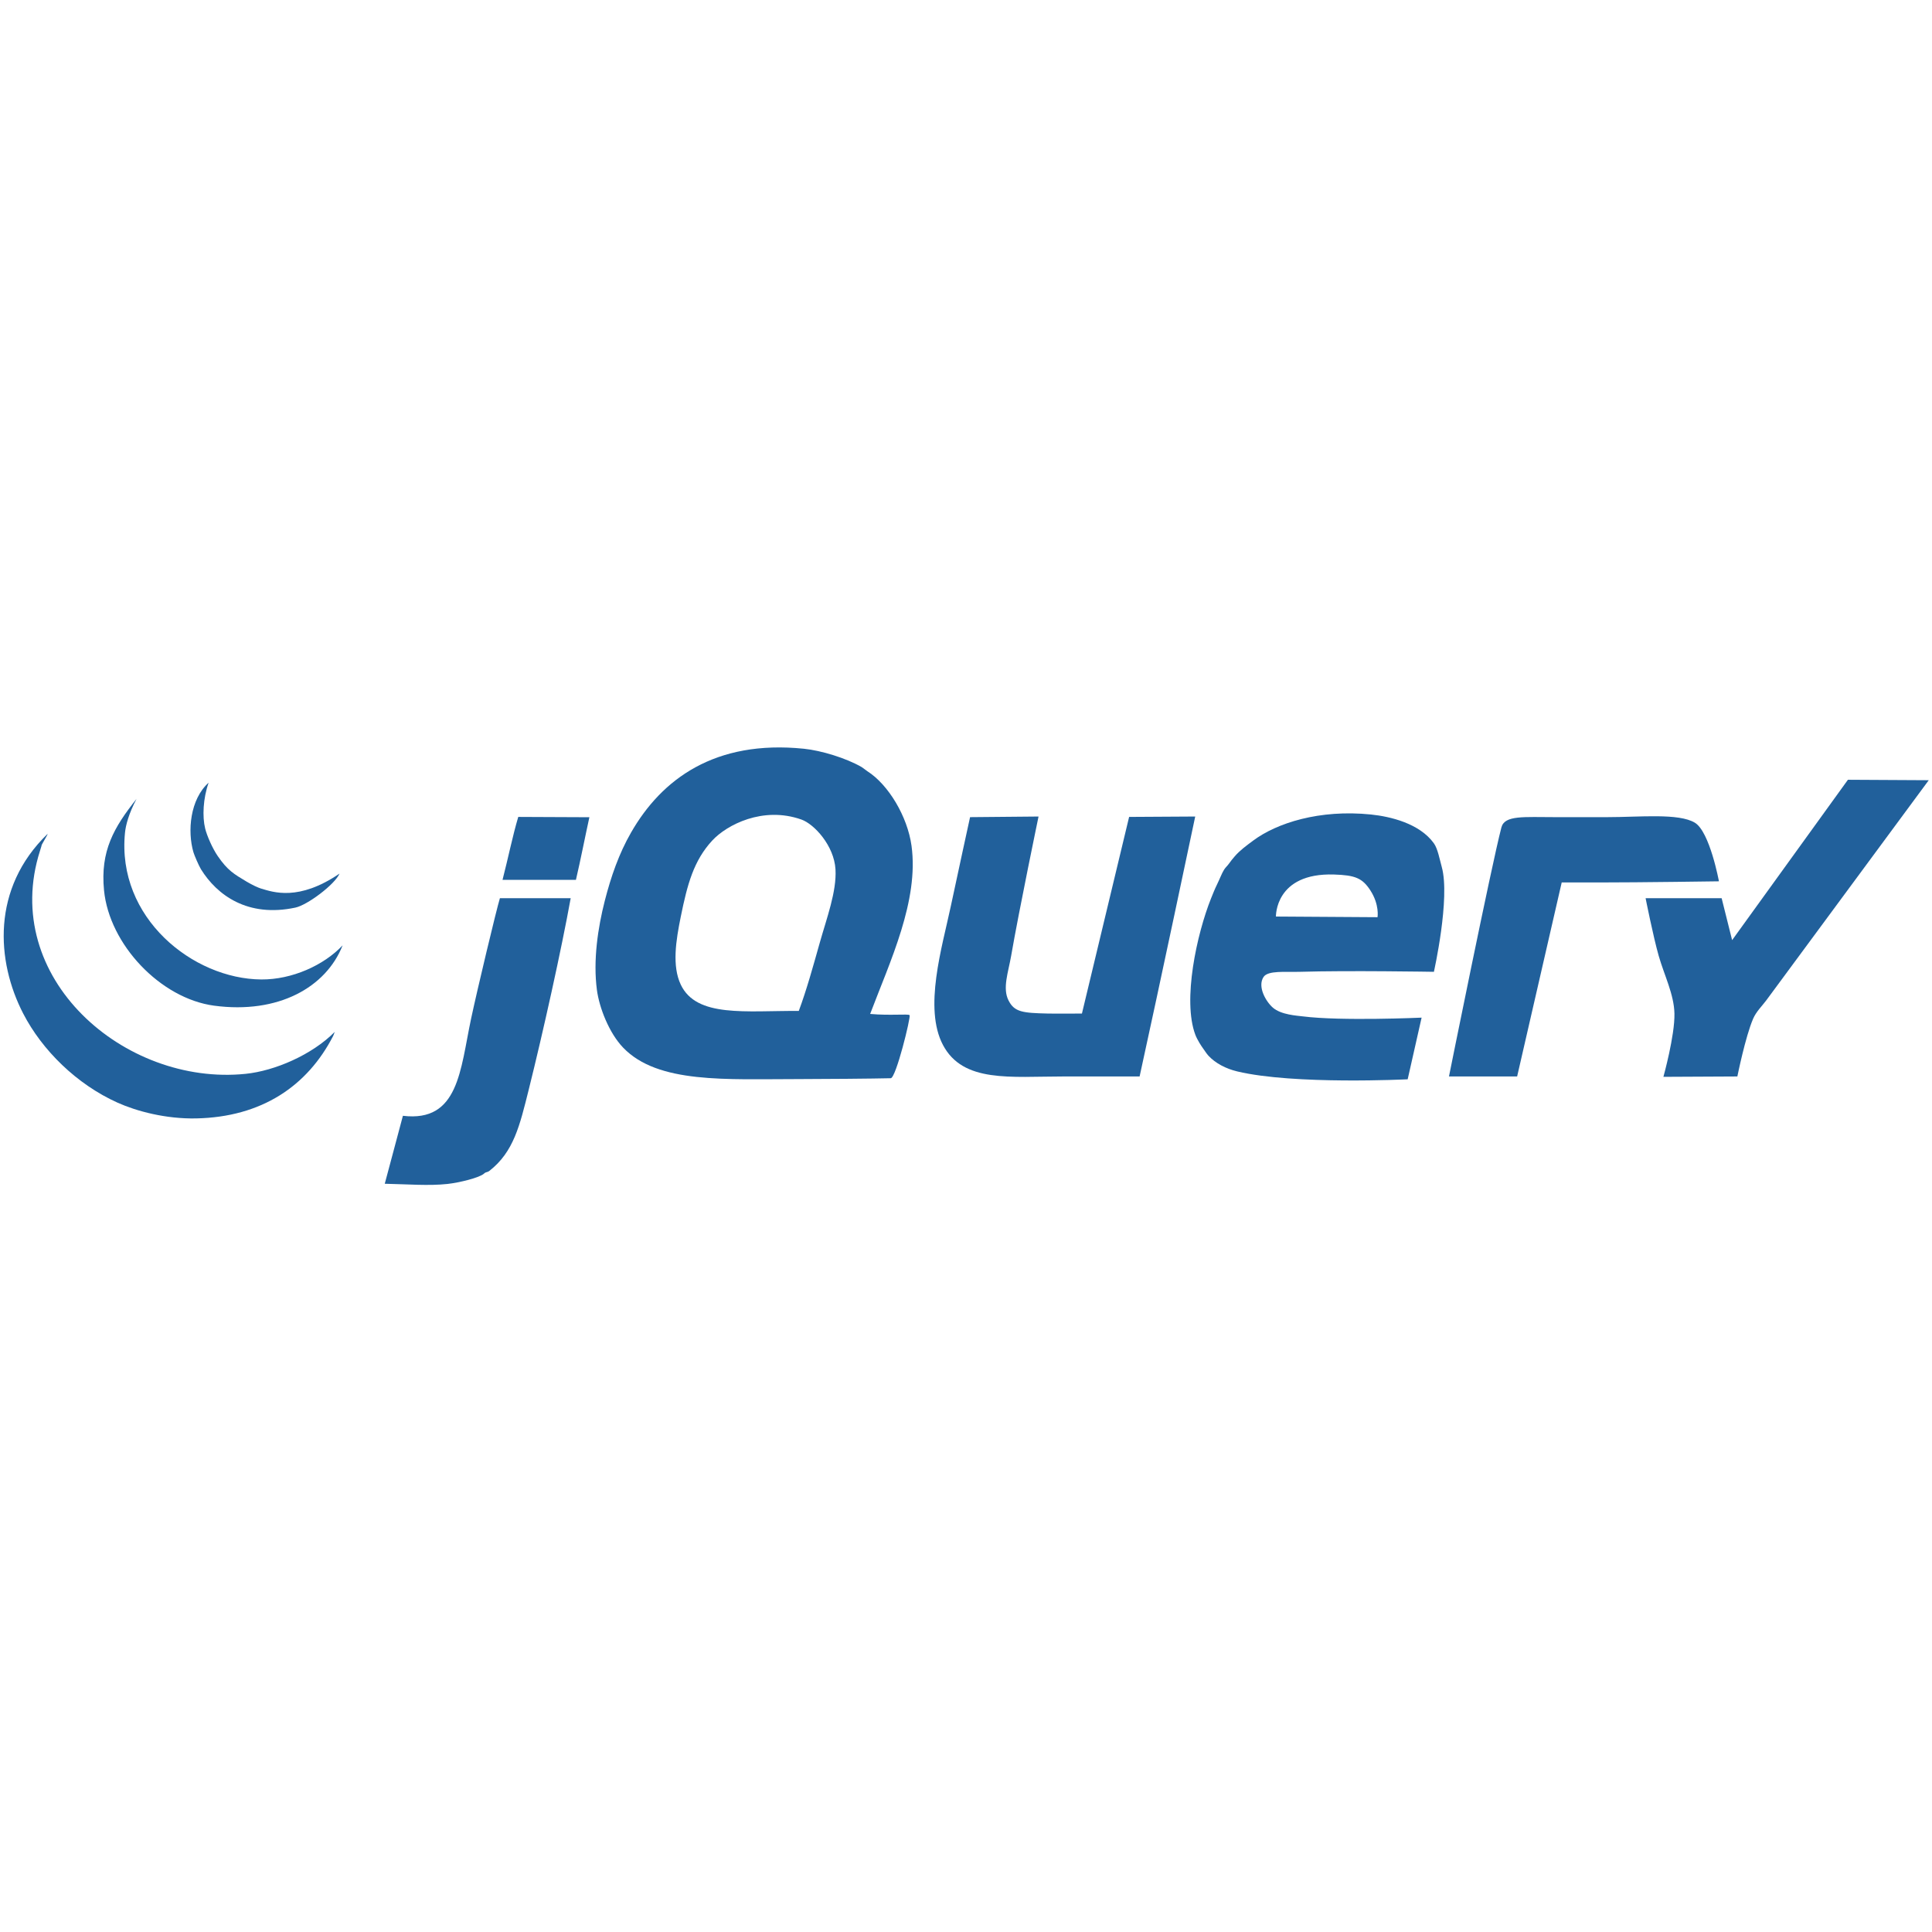
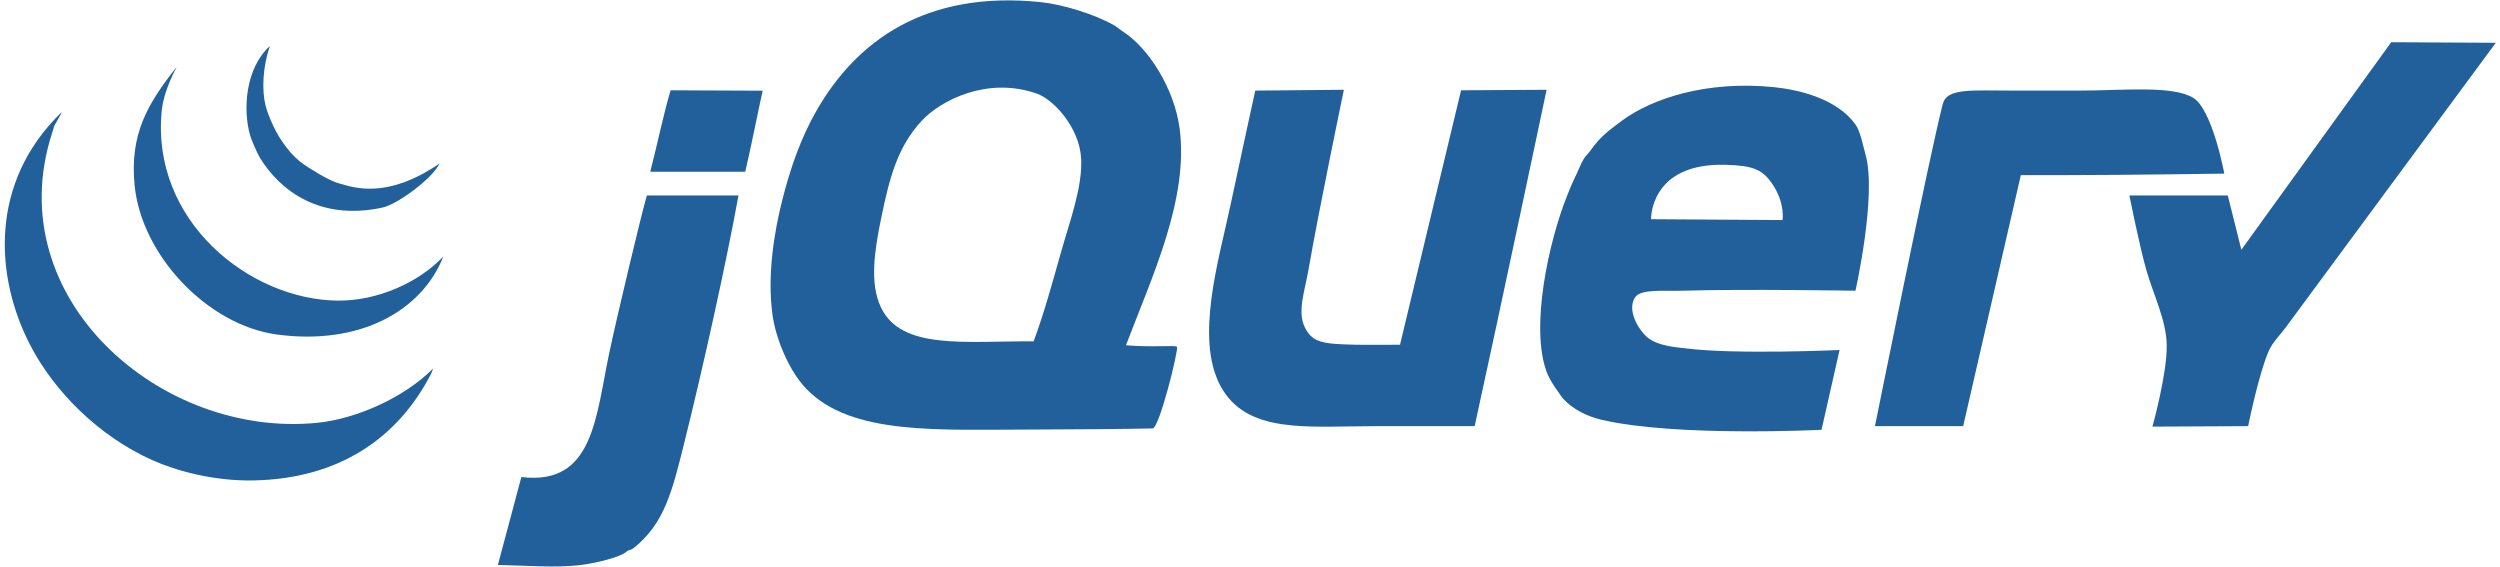
- <svg xmlns="http://www.w3.org/2000/svg" width="50px" height="50px" viewBox="0 0 512 116" version="1.1">
+ <svg xmlns="http://www.w3.org/2000/svg" viewBox="0 0 512 116" version="1.1">
  <defs />
  <g stroke="none" stroke-width="1" fill="#21609B" fill-rule="evenodd">
    <g>
      <path d="M489.718,8.646 L511.139,8.764 C511.139,8.764 471.314,62.728 468.062,67.126 C467.006,68.55 465.401,70.086 464.588,71.99 C462.531,76.776 460.419,87.275 460.419,87.275 L440.82,87.373 C440.82,87.373 443.87,76.429 443.744,70.6 C443.633,65.508 441.034,60.422 439.576,55.315 C438.102,50.146 436.101,40.029 436.101,40.029 L456.251,40.029 L459.03,51.146 L489.718,8.646" fill="#21609B" />
      <path d="M449.157,20.027 C453.11,22.41 455.536,35.556 455.536,35.556 C455.536,35.556 434.852,35.861 423.596,35.861 L413.869,35.861 L402.057,87.275 L383.993,87.275 C383.993,87.275 395.235,31.401 397.889,21.271 C398.75,17.992 403.781,18.554 412.278,18.554 L425.847,18.554 C434.609,18.554 444.85,17.435 449.157,20.027" fill="#21609B" />
      <path d="M365.06,45.067 C365.06,45.067 365.623,41.766 363.149,37.945 C361.037,34.687 359.086,33.929 353.527,33.756 C337.832,33.262 338.137,44.893 338.137,44.893 L365.06,45.067 L365.06,45.067 Z M382.082,31.748 C384.383,40.044 379.998,59.539 379.998,59.539 C379.998,59.539 357.104,59.157 344.564,59.539 C340.665,59.658 335.998,59.115 334.837,60.929 C333.204,63.471 335.434,67.384 337.324,69.037 C339.499,70.94 343.736,71.156 345.259,71.35 C355.437,72.643 376.74,71.684 376.74,71.684 L373.05,88.025 C373.05,88.025 342.946,89.533 327.889,85.94 C324.916,85.232 322.129,83.801 320.246,81.772 C319.732,81.217 319.287,80.46 318.8,79.806 C318.412,79.284 317.28,77.569 316.772,76.213 C313.333,67.049 317.175,49.492 320.941,40.085 C321.378,38.994 321.927,37.612 322.505,36.437 C323.227,34.972 323.838,33.318 324.415,32.442 C324.803,31.838 325.284,31.449 325.687,30.879 C326.152,30.205 326.693,29.552 327.194,28.969 C328.583,27.357 330.161,26.217 332.058,24.801 C338.331,20.103 349.684,16.456 363.323,17.852 C368.458,18.38 376.212,20.214 379.998,25.495 C381.012,26.906 381.513,29.705 382.082,31.748 L382.082,31.748 L382.082,31.748 Z" fill="#21609B" />
      <path d="M299.229,18.491 L316.745,18.387 C316.745,18.387 306.983,64.694 302.008,87.275 L281.859,87.275 C267.776,87.275 255.235,89.019 249.899,78.937 C244.723,69.148 249.663,53.05 251.983,42.113 C253.623,34.374 257.077,18.554 257.077,18.554 L275.225,18.387 C275.225,18.387 270.097,43.017 267.963,55.315 C267.199,59.72 265.623,63.868 267.269,67.126 C268.832,70.225 271.021,70.447 277.69,70.6 C279.803,70.649 286.723,70.6 286.723,70.6 L299.229,18.491" fill="#21609B" />
      <path d="M217.244,51.84 C219.078,45.324 221.753,38.258 221.413,32.386 C221.045,26.106 215.779,20.388 212.381,19.186 C202.147,15.573 192.566,20.624 188.758,24.744 C183.832,30.08 182.164,36.313 180.42,44.893 C179.122,51.264 178.058,57.989 180.42,62.957 C184.602,71.74 197.644,69.822 211.686,69.906 C213.77,64.32 215.493,58.045 217.244,51.84 L217.244,51.84 L217.244,51.84 Z M241.562,26.134 C243.563,40.682 235.886,56.74 230.598,70.704 C235.99,71.191 240.715,70.629 241.055,71.031 C241.409,71.552 237.441,87.699 236.058,87.74 C231.779,87.852 217.599,87.97 211.686,87.97 C192.391,87.97 174.341,89.227 165.136,79.633 C161.398,75.735 158.813,69.05 158.187,64.347 C157.145,56.496 158.451,47.852 160.272,40.725 C161.919,34.29 164.03,28.218 167.22,22.659 C175.328,8.507 189.432,-1.998 213.075,0.427 C217.661,0.899 224.247,2.907 228.361,5.29 C228.645,5.457 229.64,6.249 229.868,6.388 C235.427,9.925 240.492,18.366 241.562,26.134 L241.562,26.134 L241.562,26.134 Z" fill="#21609B" />
      <path d="M156.193,18.574 C155.026,23.889 153.859,29.914 152.629,35.166 L133.175,35.166 C134.682,29.344 135.836,23.556 137.344,18.491 C143.569,18.491 149.357,18.574 156.193,18.574" fill="#21609B" />
      <path d="M132.48,40.029 L151.239,40.029 C148.787,53.606 143.931,75.505 140.123,90.749 C137.74,100.288 136.149,107.25 129.701,112.287 C129.124,112.739 128.792,112.524 128.312,112.982 C127.123,114.115 121.627,115.429 118.585,115.761 C113.638,116.297 108.045,115.831 101.965,115.706 C103.556,109.891 105.356,102.908 106.774,97.697 C121.593,99.49 121.969,85.482 124.838,71.99 C126.498,64.194 131.529,43.156 132.48,40.029" fill="#21609B" />
      <g transform="translate(0, 8.827586)" fill="#21609B">
        <path d="M88.708,66.637 L88.306,67.678 C81.455,81.018 69.317,89.203 52.003,89.564 C43.909,89.73 36.197,87.654 31.159,85.395 C20.287,80.511 11.142,71.451 6.148,61.773 C-1.016,47.898 -2.308,28.596 12.588,14.18 C12.818,14.18 10.781,17.306 11.011,17.306 L10.601,18.64 C-0.133,52.247 32.938,81.046 65.086,77.752 C72.812,76.961 82.664,72.73 88.708,66.637" />
        <path d="M69.254,52.74 C77.342,52.796 85.79,49.016 90.793,43.708 C86.416,54.818 73.744,61.96 56.749,59.688 C42.52,57.784 28.964,43.465 27.568,29.117 C26.547,18.675 30.186,12.443 36.183,4.884 C34.099,8.837 33.32,11.887 33.126,13.832 C30.848,36.42 51.17,52.622 69.254,52.74" />
        <path d="M89.981,24.685 C88.723,27.569 81.484,33.015 78.287,33.696 C65.628,36.392 57.521,30.389 53.274,23.559 C52.643,22.538 51.476,19.752 51.267,19.043 C49.62,13.443 50.377,4.974 55.29,0.589 C53.81,4.758 53.594,9.6 54.373,12.748 C54.845,14.652 56.283,17.974 57.722,20.064 C60.34,23.872 62.001,24.797 65.364,26.818 C66.879,27.728 68.504,28.458 69.206,28.659 C72.395,29.597 79.128,32.071 89.981,24.685" />
      </g>
    </g>
  </g>
</svg>
